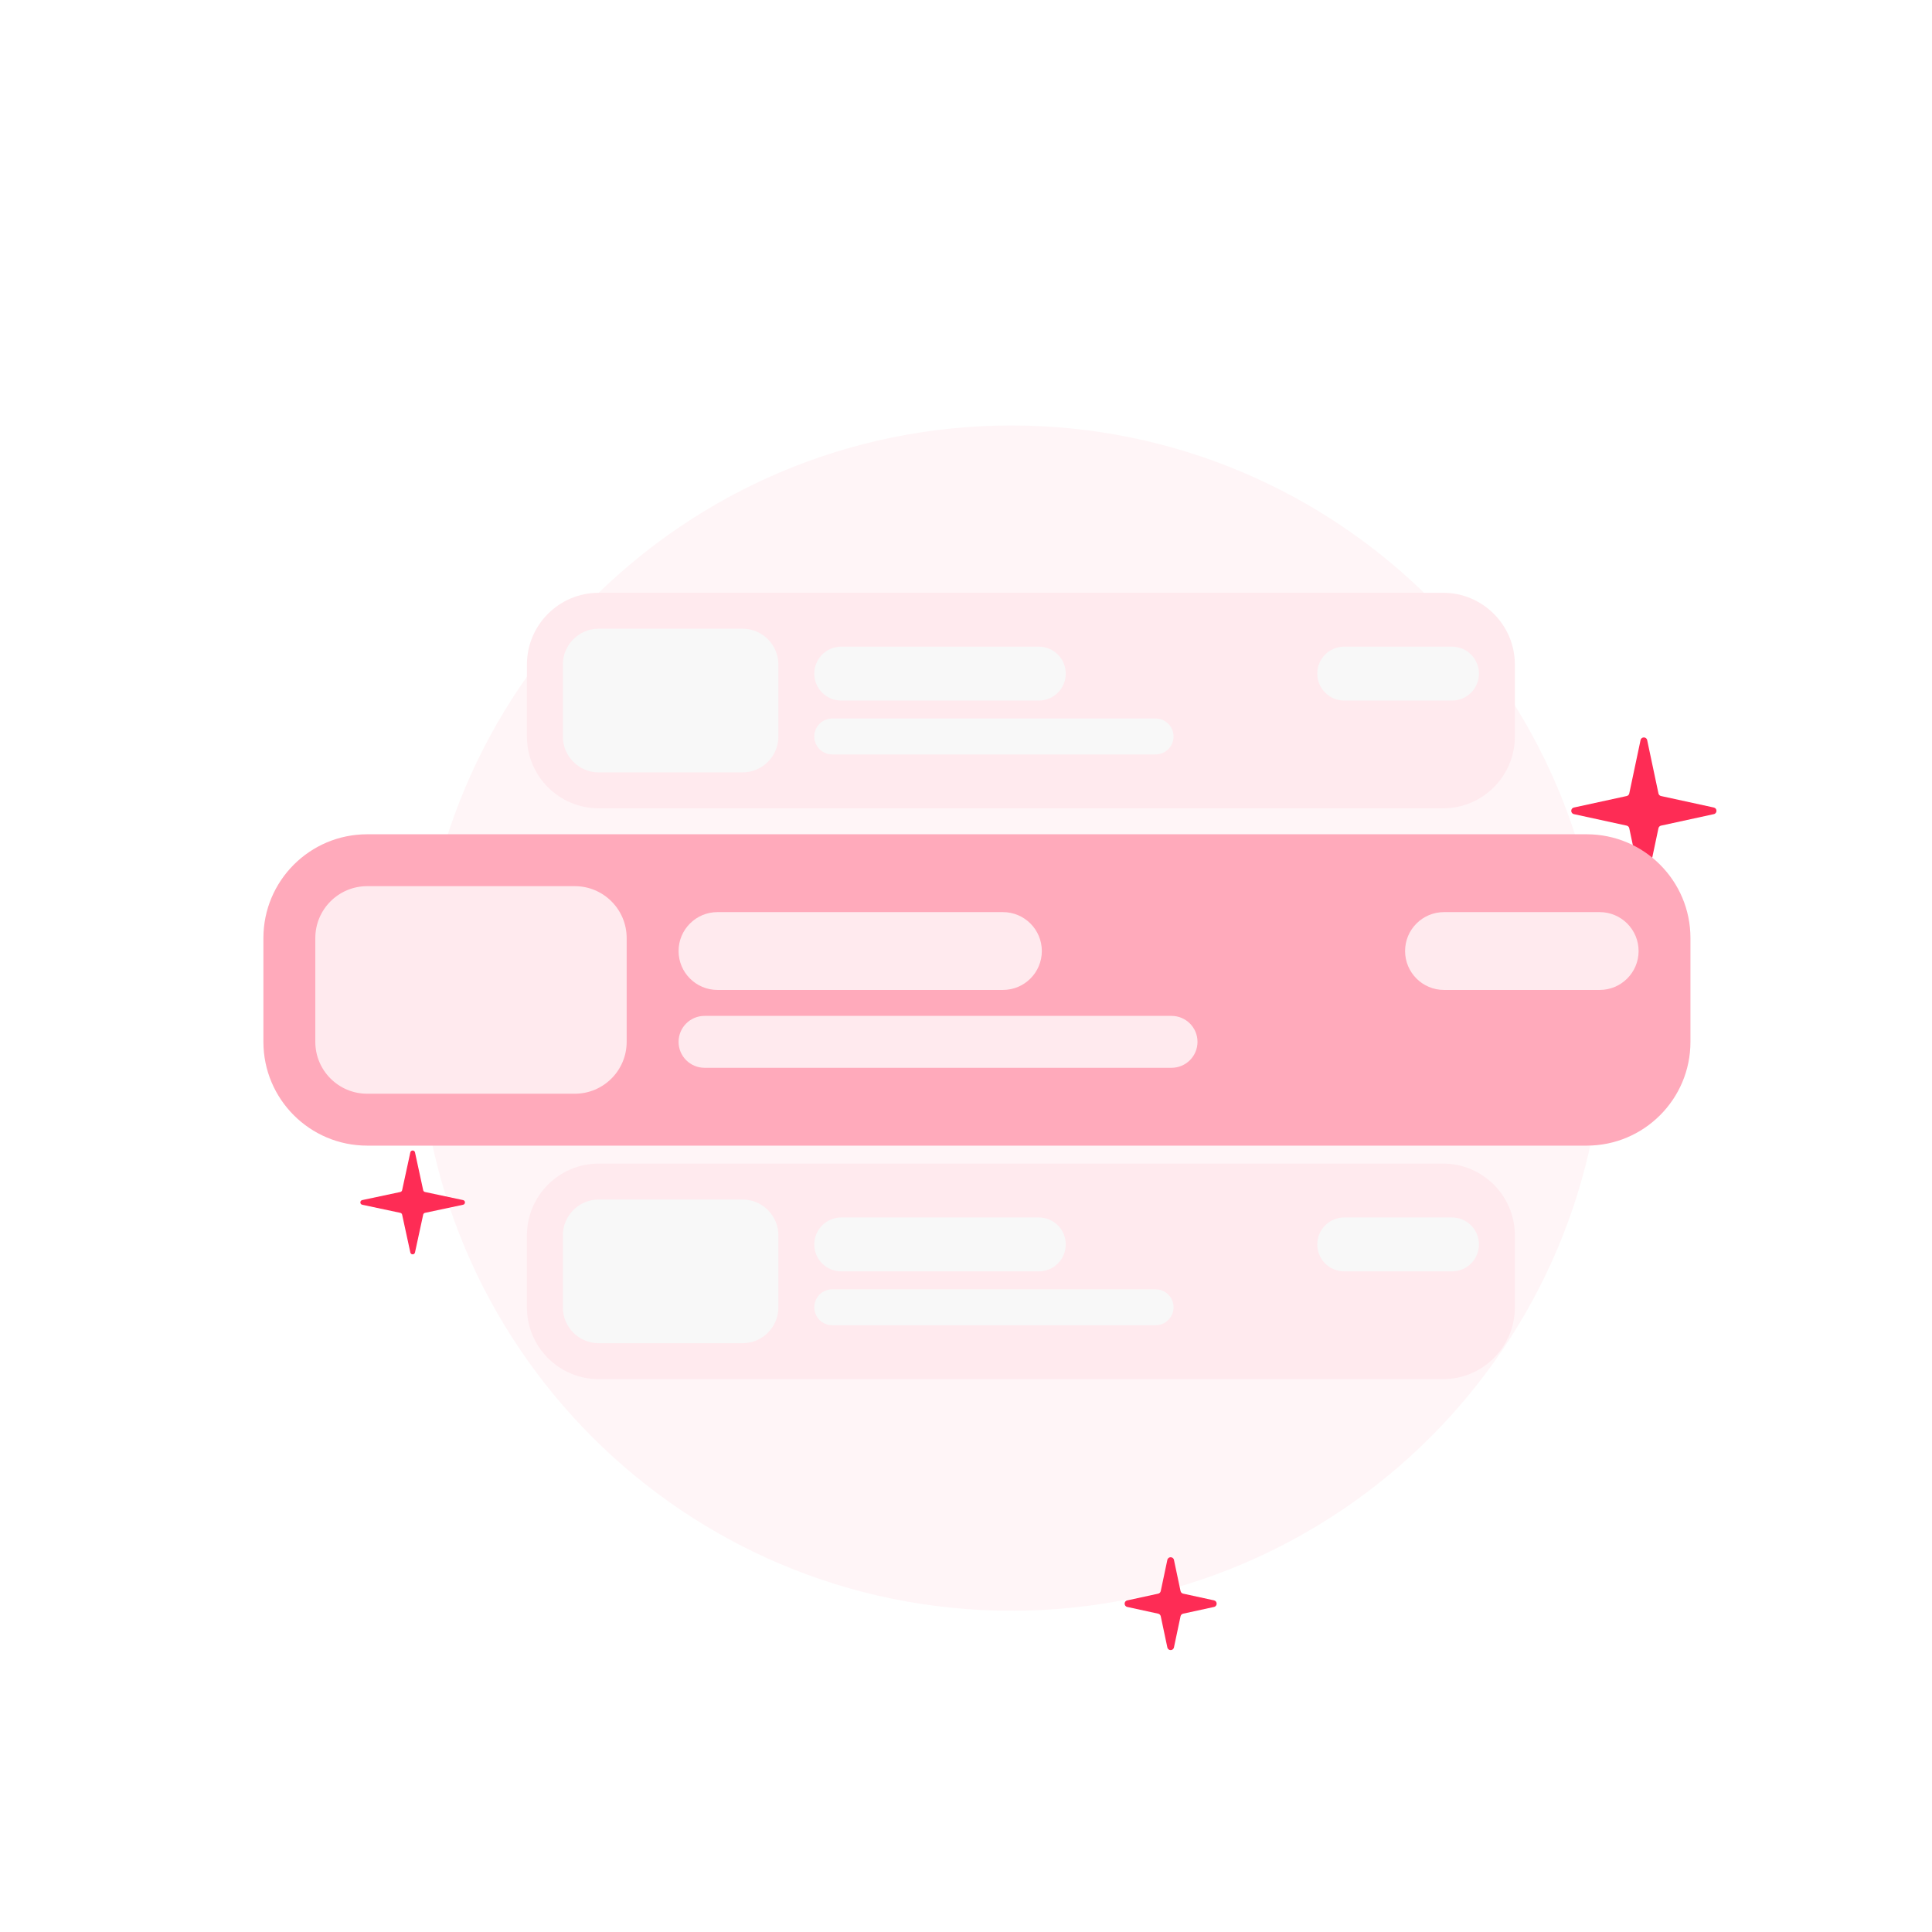
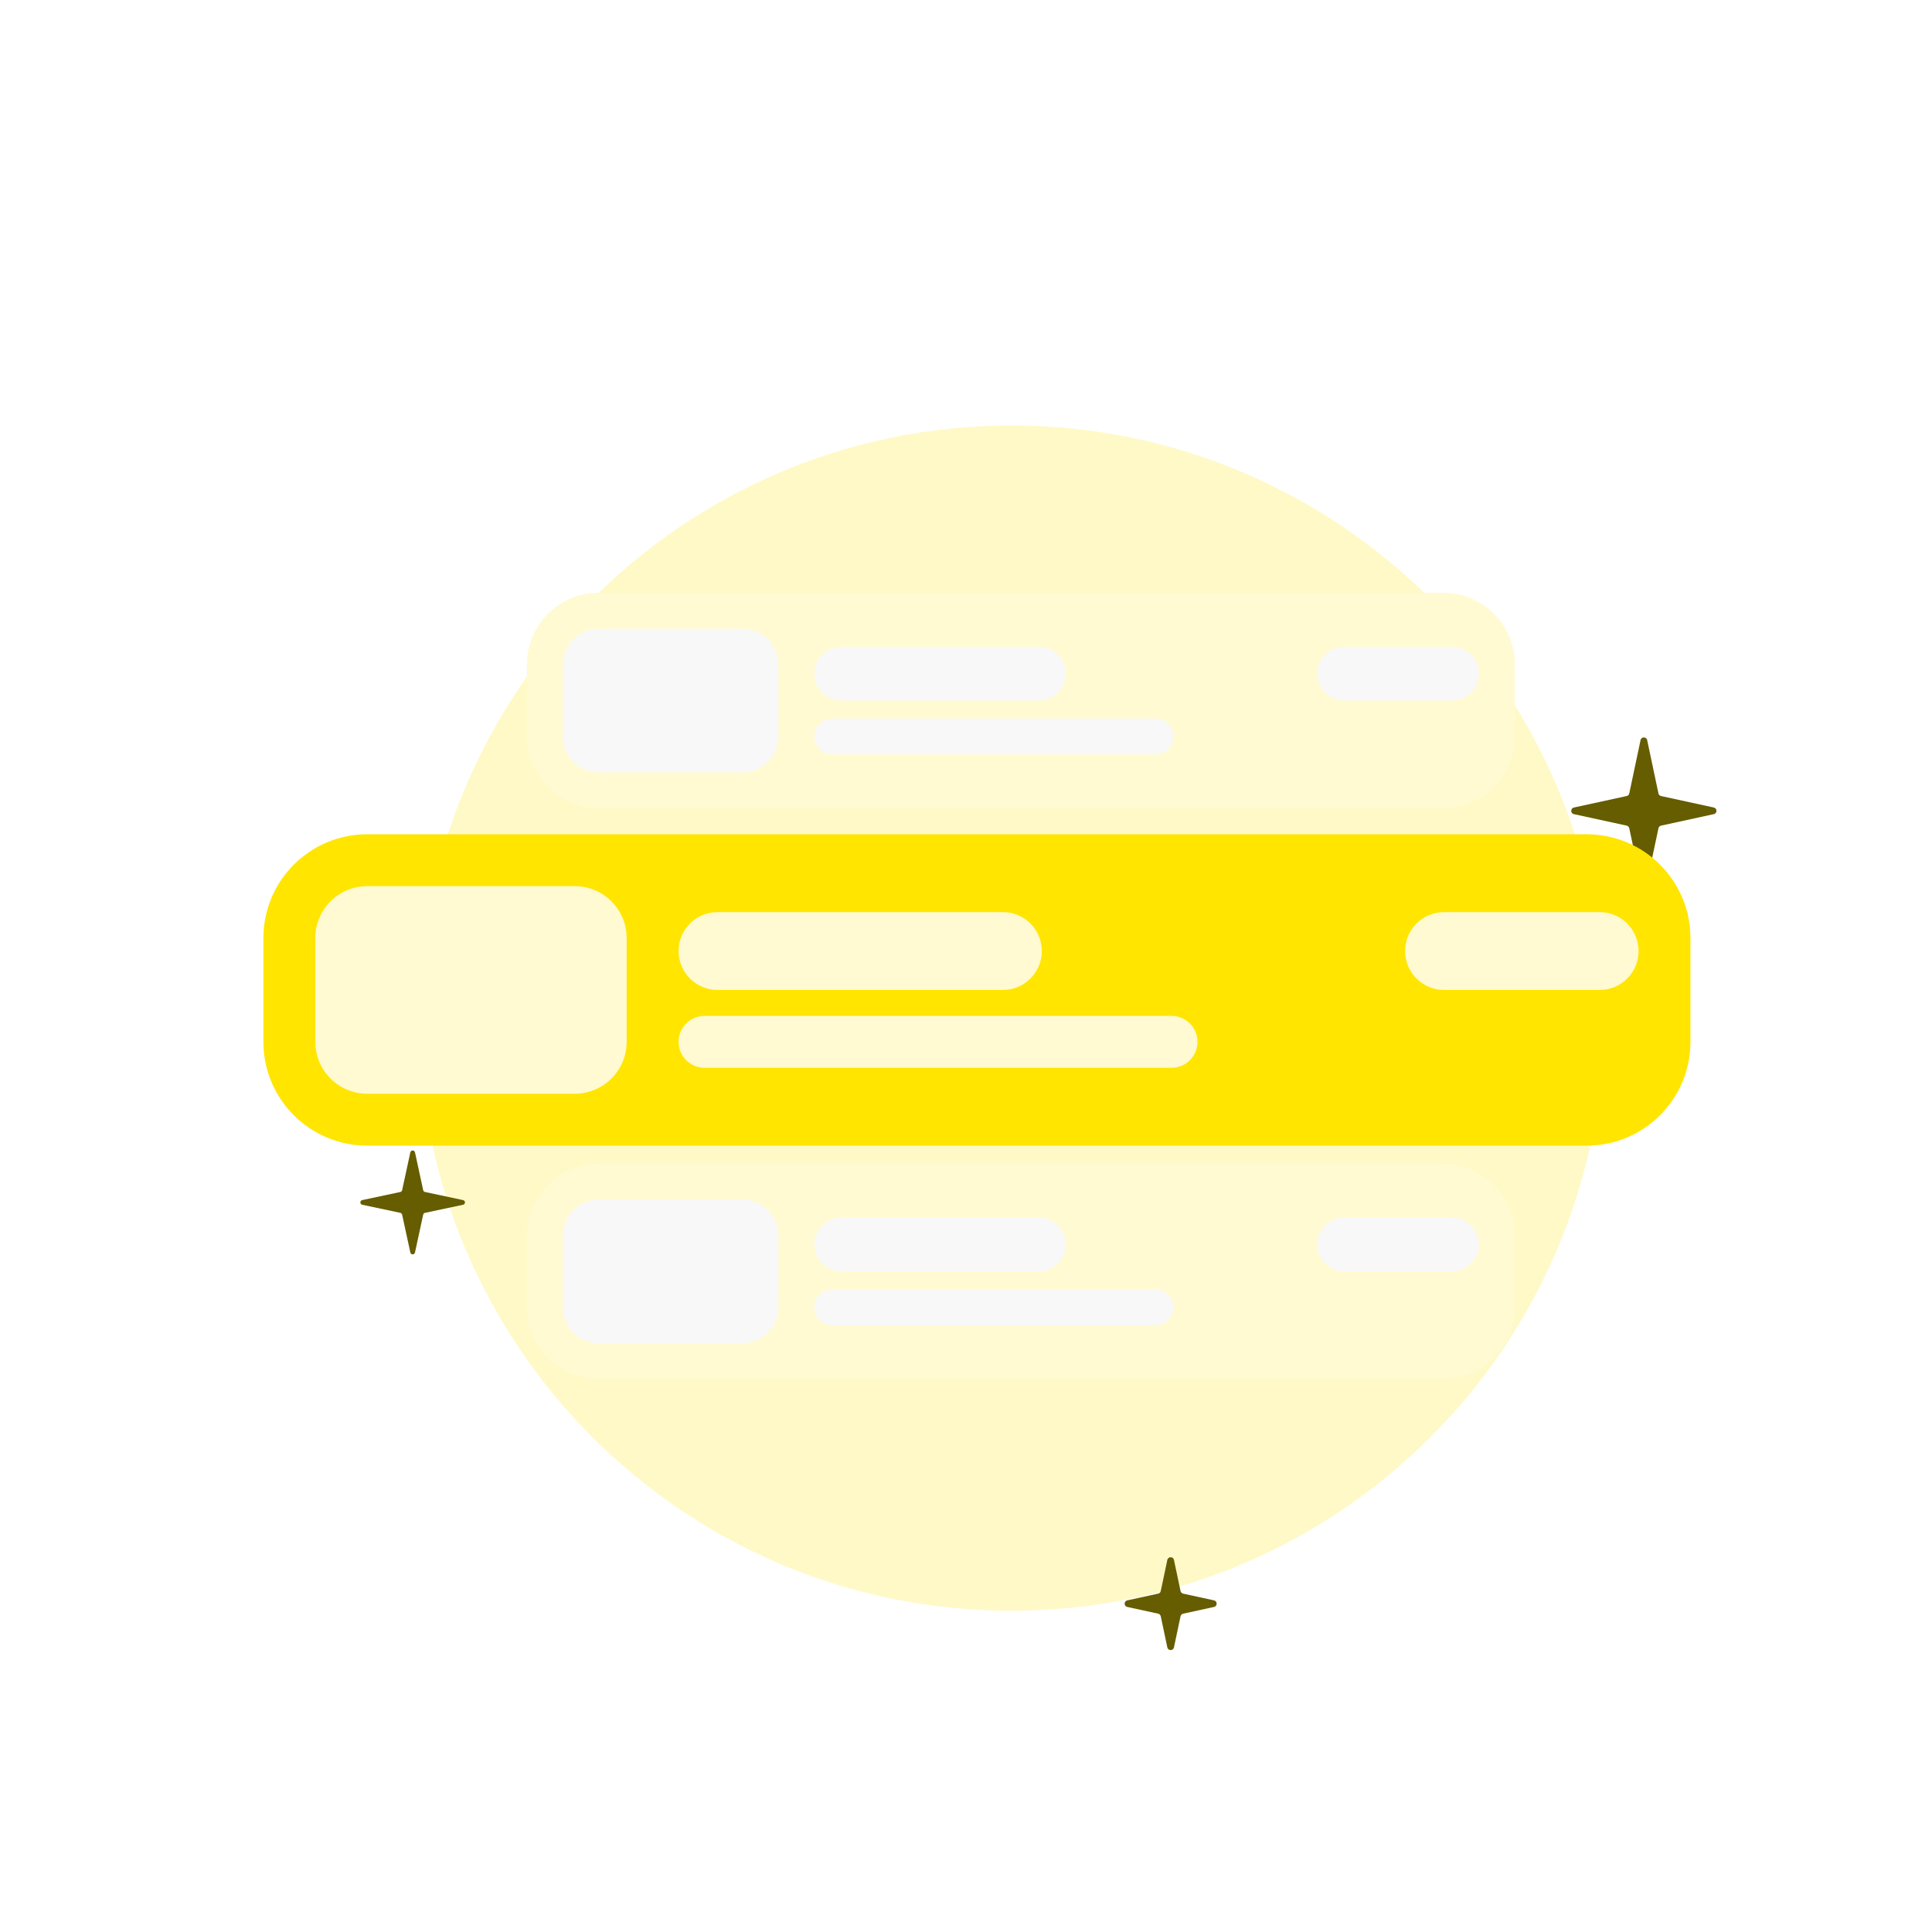
<svg xmlns="http://www.w3.org/2000/svg" width="160" height="160" viewBox="0 0 160 160" fill="none">
  <rect width="160" height="160" fill="white" />
-   <circle cx="83.759" cy="84.315" r="49.079" fill="#FE2C55" fill-opacity="0.05" />
-   <path d="M30 99.772C29.791 99.728 29.791 99.43 30 99.386L33.151 98.716C33.227 98.7 33.287 98.64 33.303 98.564L33.982 95.435C34.027 95.228 34.323 95.228 34.368 95.435L35.046 98.564C35.063 98.64 35.122 98.7 35.198 98.716L38.35 99.386C38.558 99.43 38.558 99.728 38.35 99.772L35.198 100.442C35.122 100.459 35.063 100.518 35.046 100.594L34.368 103.723C34.323 103.931 34.027 103.931 33.982 103.723L33.303 100.594C33.287 100.518 33.227 100.459 33.151 100.442L30 99.772Z" fill="#FE2C55" />
-   <path d="M96.674 129.186C96.737 128.89 97.159 128.89 97.222 129.186L97.767 131.763C97.79 131.87 97.873 131.954 97.981 131.978L100.538 132.535C100.832 132.599 100.832 133.017 100.538 133.081L97.981 133.638C97.873 133.662 97.79 133.746 97.767 133.854L97.222 136.43C97.159 136.726 96.737 136.726 96.674 136.43L96.129 133.854C96.106 133.746 96.022 133.662 95.915 133.638L93.358 133.081C93.064 133.017 93.064 132.599 93.358 132.535L95.915 131.978C96.022 131.954 96.106 131.87 96.129 131.763L96.674 129.186Z" fill="#FE2C55" />
-   <path d="M135.864 61.292C135.926 60.997 136.348 60.997 136.411 61.292L137.346 65.709C137.369 65.817 137.452 65.901 137.56 65.924L141.931 66.876C142.224 66.94 142.224 67.359 141.931 67.423L137.56 68.375C137.452 68.399 137.369 68.483 137.346 68.591L136.411 73.007C136.348 73.302 135.926 73.302 135.864 73.007L134.929 68.591C134.906 68.483 134.822 68.399 134.715 68.375L130.344 67.423C130.051 67.359 130.051 66.94 130.344 66.876L134.715 65.924C134.822 65.901 134.906 65.817 134.929 65.709L135.864 61.292Z" fill="#FE2C55" />
-   <rect x="21.814" y="69.091" width="118.182" height="25.785" rx="8.595" fill="#FFAABB" />
-   <rect x="26.113" y="73.388" width="25.785" height="17.19" rx="4.298" fill="#FFEAEE" />
-   <rect x="56.197" y="75.537" width="30.083" height="6.446" rx="3.223" fill="#FFEAEE" />
-   <rect x="116.363" y="75.537" width="19.339" height="6.446" rx="3.223" fill="#FFEAEE" />
-   <rect x="56.197" y="84.132" width="42.975" height="4.298" rx="2.149" fill="#FFEAEE" />
-   <rect x="43.637" y="49.091" width="81.818" height="17.851" rx="5.95" fill="#FFEAEE" />
+   <circle cx="83.759" cy="84.315" r="49.079" fill="#FFE500" fill-opacity="0.22" />
+   <path d="M30 99.772C29.791 99.728 29.791 99.43 30 99.386L33.151 98.716C33.227 98.7 33.287 98.64 33.303 98.564L33.982 95.435C34.027 95.228 34.323 95.228 34.368 95.435L35.046 98.564C35.063 98.64 35.122 98.7 35.198 98.716L38.35 99.386C38.558 99.43 38.558 99.728 38.35 99.772L35.198 100.442C35.122 100.459 35.063 100.518 35.046 100.594L34.368 103.723C34.323 103.931 34.027 103.931 33.982 103.723L33.303 100.594C33.287 100.518 33.227 100.459 33.151 100.442L30 99.772Z" fill="#665C00" />
+   <path d="M96.674 129.186C96.737 128.89 97.159 128.89 97.222 129.186L97.767 131.763C97.79 131.87 97.873 131.954 97.981 131.978L100.538 132.535C100.832 132.599 100.832 133.017 100.538 133.081L97.981 133.638C97.873 133.662 97.79 133.746 97.767 133.854L97.222 136.43C97.159 136.726 96.737 136.726 96.674 136.43L96.129 133.854C96.106 133.746 96.022 133.662 95.915 133.638L93.358 133.081C93.064 133.017 93.064 132.599 93.358 132.535L95.915 131.978C96.022 131.954 96.106 131.87 96.129 131.763L96.674 129.186Z" fill="#665C00" />
+   <path d="M135.864 61.292C135.926 60.997 136.348 60.997 136.411 61.292L137.346 65.709C137.369 65.817 137.452 65.901 137.56 65.924L141.931 66.876C142.224 66.94 142.224 67.359 141.931 67.423L137.56 68.375C137.452 68.399 137.369 68.483 137.346 68.591L136.411 73.007C136.348 73.302 135.926 73.302 135.864 73.007L134.929 68.591C134.906 68.483 134.822 68.399 134.715 68.375L130.344 67.423C130.051 67.359 130.051 66.94 130.344 66.876L134.715 65.924C134.822 65.901 134.906 65.817 134.929 65.709L135.864 61.292Z" fill="#665C00" />
+   <rect x="21.814" y="69.091" width="118.182" height="25.785" rx="8.595" fill="#FFE500" />
+   <rect x="26.113" y="73.388" width="25.785" height="17.19" rx="4.298" fill="#FFFAD1" />
+   <rect x="56.197" y="75.537" width="30.083" height="6.446" rx="3.223" fill="#FFFAD1" />
+   <rect x="116.363" y="75.537" width="19.339" height="6.446" rx="3.223" fill="#FFFAD1" />
+   <rect x="56.197" y="84.132" width="42.975" height="4.298" rx="2.149" fill="#FFFAD1" />
+   <rect x="43.637" y="49.091" width="81.818" height="17.851" rx="5.95" fill="#FFFAD1" />
  <rect x="46.613" y="52.066" width="17.851" height="11.901" rx="2.975" fill="white" />
  <rect x="46.613" y="52.066" width="17.851" height="11.901" rx="2.975" fill="black" fill-opacity="0.03" />
  <rect x="67.436" y="53.554" width="20.826" height="4.463" rx="2.231" fill="white" />
  <rect x="67.436" y="53.554" width="20.826" height="4.463" rx="2.231" fill="black" fill-opacity="0.03" />
  <rect x="109.092" y="53.554" width="13.388" height="4.463" rx="2.231" fill="white" />
  <rect x="109.092" y="53.554" width="13.388" height="4.463" rx="2.231" fill="black" fill-opacity="0.03" />
  <rect x="67.436" y="59.504" width="29.752" height="2.975" rx="1.488" fill="white" />
  <rect x="67.436" y="59.504" width="29.752" height="2.975" rx="1.488" fill="black" fill-opacity="0.03" />
-   <rect x="43.637" y="96.364" width="81.818" height="17.851" rx="5.95" fill="#FFEAEE" />
+   <rect x="43.637" y="96.364" width="81.818" height="17.851" rx="5.95" fill="#FFFAD1" />
  <rect x="46.613" y="99.339" width="17.851" height="11.901" rx="2.975" fill="white" />
  <rect x="46.613" y="99.339" width="17.851" height="11.901" rx="2.975" fill="black" fill-opacity="0.03" />
  <rect x="67.436" y="100.827" width="20.826" height="4.463" rx="2.231" fill="white" />
  <rect x="67.436" y="100.827" width="20.826" height="4.463" rx="2.231" fill="black" fill-opacity="0.03" />
  <rect x="109.092" y="100.827" width="13.388" height="4.463" rx="2.231" fill="white" />
  <rect x="109.092" y="100.827" width="13.388" height="4.463" rx="2.231" fill="black" fill-opacity="0.03" />
  <rect x="67.436" y="106.777" width="29.752" height="2.975" rx="1.488" fill="white" />
  <rect x="67.436" y="106.777" width="29.752" height="2.975" rx="1.488" fill="black" fill-opacity="0.03" />
</svg>
